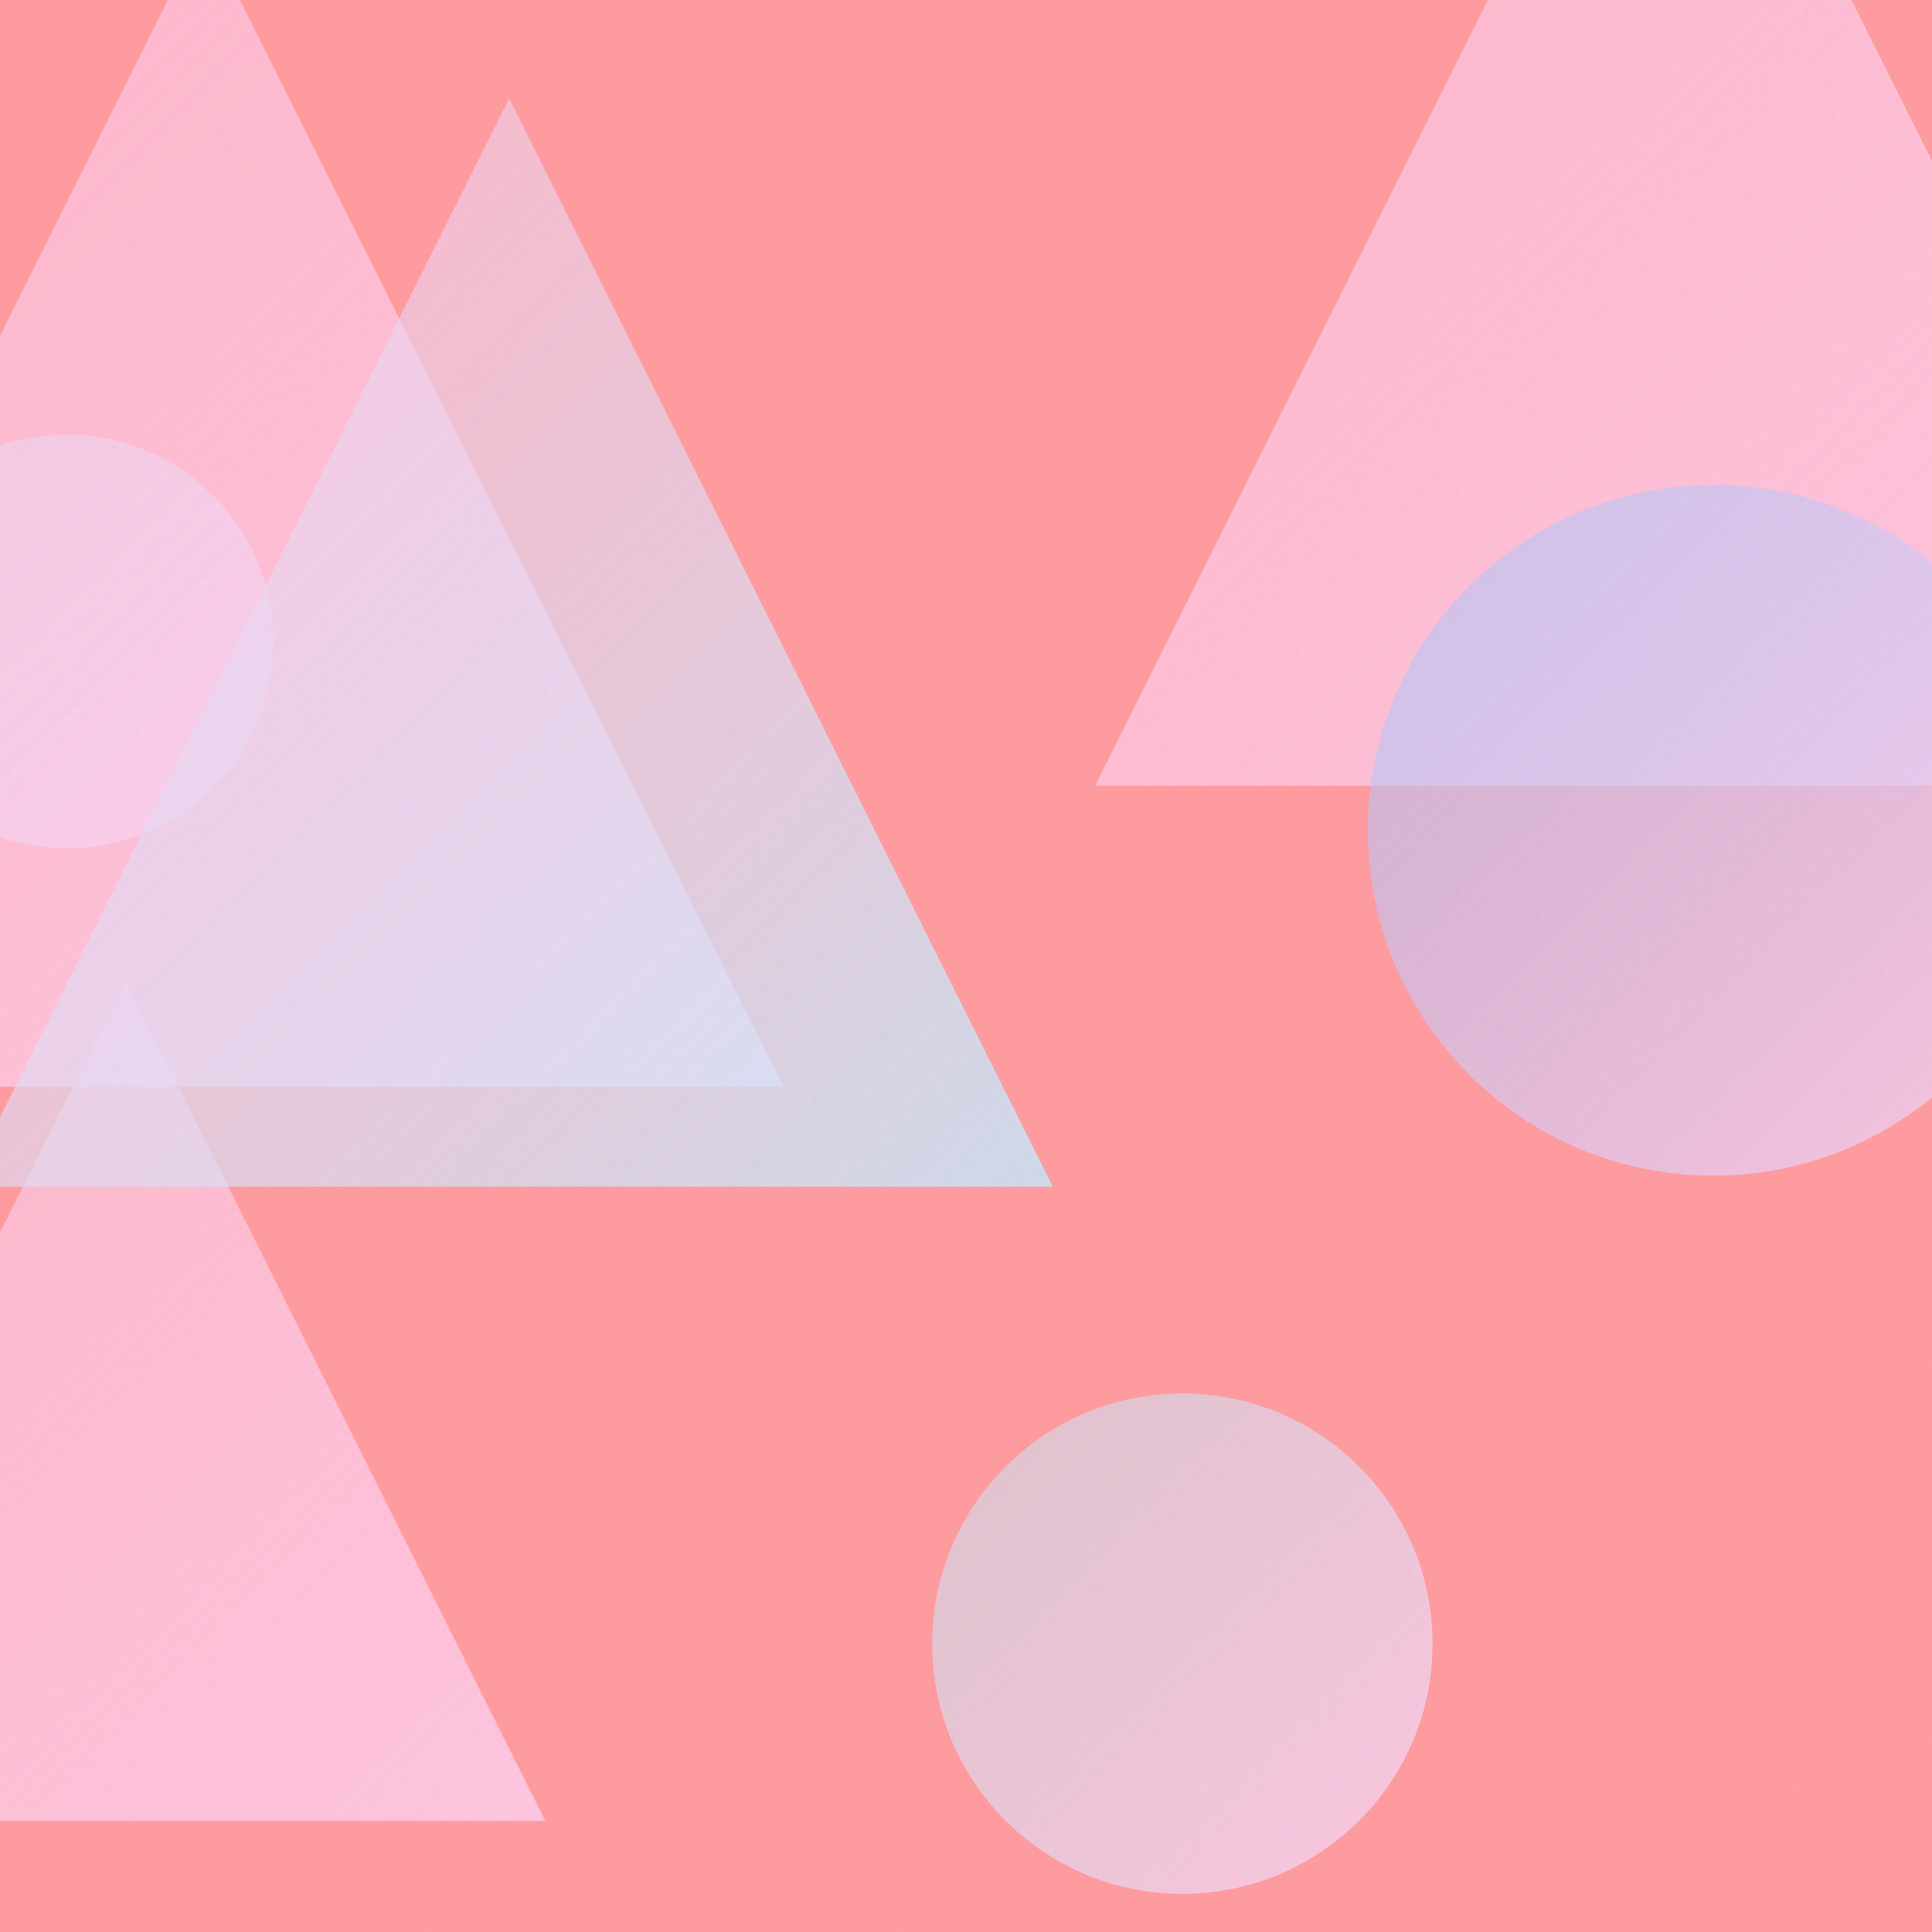
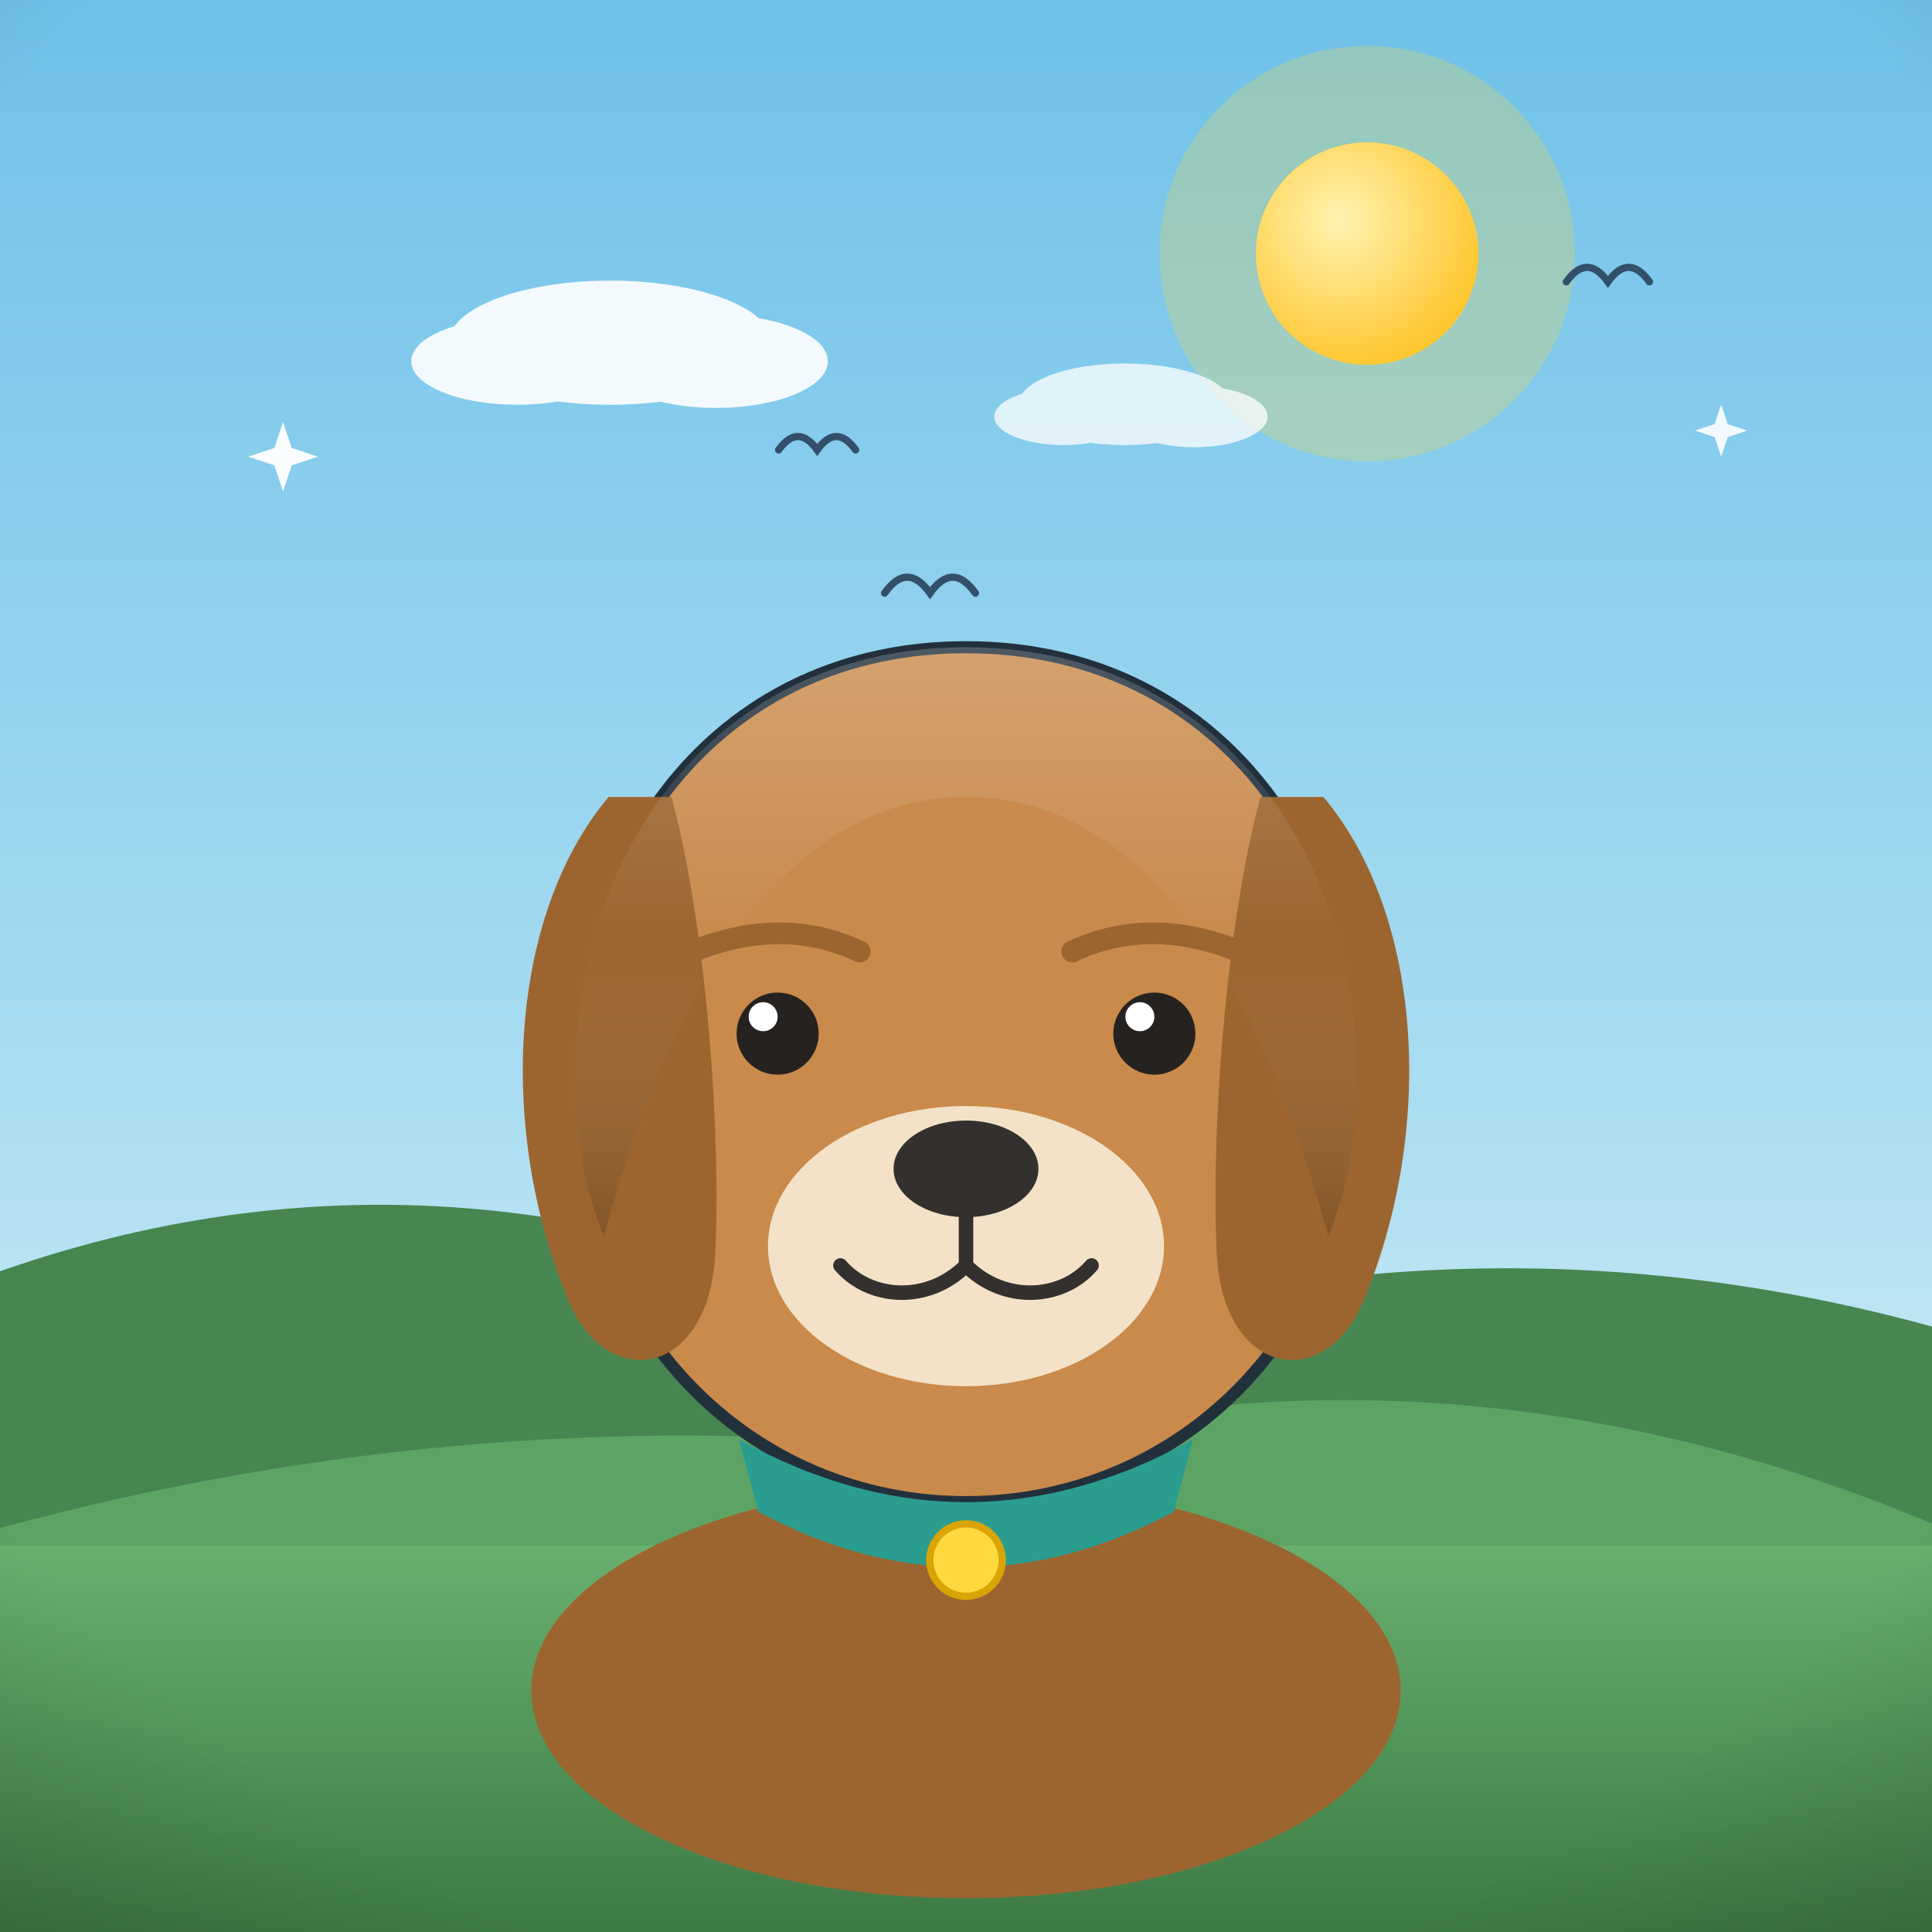
- <svg xmlns="http://www.w3.org/2000/svg" viewBox="0 0 400 400">
+ <svg xmlns="http://www.w3.org/2000/svg" viewBox="0 0 800 800">
  <defs>
-     <linearGradient id="g0" x1="226.7" y1="-75.3" x2="464.7" y2="162.7" gradientUnits="userSpaceOnUse">
-       <stop offset="0" stop-color="#FECFEF" stop-opacity="0.5" />
-       <stop offset="1" stop-color="#FECFEF" stop-opacity="0.8" />
+     <linearGradient id="sky" x1="0" y1="0" x2="0" y2="1">
+       <stop offset="0" stop-color="#6ec1e8" />
+       <stop offset="0.55" stop-color="#a8dcf2" />
+       <stop offset="1" stop-color="#eafaf1" />
    </linearGradient>
-     <linearGradient id="g1" x1="-60.9" y1="203.2" x2="112.9" y2="377.0" gradientUnits="userSpaceOnUse">
-       <stop offset="0" stop-color="#FECFEF" stop-opacity="0.5" />
-       <stop offset="1" stop-color="#FECFEF" stop-opacity="0.8" />
+     <radialGradient id="sunG" cx="0.38" cy="0.35" r="0.9">
+       <stop offset="0" stop-color="#fff3b0" />
+       <stop offset="1" stop-color="#ffb703" />
+     </radialGradient>
+     <linearGradient id="ground" x1="0" y1="0" x2="0" y2="1">
+       <stop offset="0" stop-color="#69b06f" />
+       <stop offset="1" stop-color="#3c7a44" />
    </linearGradient>
-     <linearGradient id="g2" x1="-29.0" y1="90.0" x2="56.6" y2="175.5" gradientUnits="userSpaceOnUse">
-       <stop offset="0" stop-color="#C2E9FB" stop-opacity="0.5" />
-       <stop offset="1" stop-color="#FECFEF" stop-opacity="0.8" />
+     <linearGradient id="sea" x1="0" y1="0" x2="0" y2="1">
+       <stop offset="0" stop-color="#3d9bc4" />
+       <stop offset="1" stop-color="#1668a0" />
    </linearGradient>
-     <linearGradient id="g3" x1="-77.7" y1="-14.9" x2="162.2" y2="225.0" gradientUnits="userSpaceOnUse">
-       <stop offset="0" stop-color="#FECFEF" stop-opacity="0.5" />
-       <stop offset="1" stop-color="#FECFEF" stop-opacity="0.8" />
+     <linearGradient id="shade" x1="0" y1="0" x2="0" y2="1">
+       <stop offset="0" stop-color="#ffffff" stop-opacity="0.20" />
+       <stop offset="0.5" stop-color="#ffffff" stop-opacity="0" />
+       <stop offset="1" stop-color="#000000" stop-opacity="0.16" />
    </linearGradient>
-     <linearGradient id="g4" x1="193.0" y1="288.5" x2="296.6" y2="392.1" gradientUnits="userSpaceOnUse">
-       <stop offset="0" stop-color="#C2E9FB" stop-opacity="0.5" />
-       <stop offset="1" stop-color="#FECFEF" stop-opacity="0.8" />
-     </linearGradient>
-     <linearGradient id="g5" x1="283.2" y1="100.3" x2="426.3" y2="243.4" gradientUnits="userSpaceOnUse">
-       <stop offset="0" stop-color="#A1C4FD" stop-opacity="0.5" />
-       <stop offset="1" stop-color="#FECFEF" stop-opacity="0.8" />
-     </linearGradient>
-     <linearGradient id="g6" x1="-7.2" y1="20.4" x2="218.0" y2="245.7" gradientUnits="userSpaceOnUse">
-       <stop offset="0" stop-color="#FECFEF" stop-opacity="0.5" />
-       <stop offset="1" stop-color="#C2E9FB" stop-opacity="0.8" />
-     </linearGradient>
-     <filter id="n">
-       <feTurbulence type="fractalNoise" baseFrequency="0.9" numOctaves="2" stitchTiles="stitch" />
-       <feColorMatrix type="saturate" values="0" />
-     </filter>
+     <radialGradient id="vig" cx="0.5" cy="0.42" r="0.85">
+       <stop offset="0.72" stop-color="#000000" stop-opacity="0" />
+       <stop offset="1" stop-color="#000000" stop-opacity="0.20" />
+     </radialGradient>
  </defs>
-   <rect width="400" height="400" fill="#FF9A9E" />
-   <path d="M 345.7 -75.3 L 464.7 162.7 L 226.7 162.7 Z" fill="url(#g0)" />
-   <path d="M 26.0 203.2 L 112.9 377.0 L -60.9 377.0 Z" fill="url(#g1)" />
-   <circle cx="13.8" cy="132.8" r="42.8" fill="url(#g2)" />
-   <path d="M 42.2 -14.9 L 162.2 225.0 L -77.7 225.0 Z" fill="url(#g3)" />
-   <circle cx="244.8" cy="340.3" r="51.8" fill="url(#g4)" />
-   <circle cx="354.7" cy="171.9" r="71.5" fill="url(#g5)" />
-   <path d="M 105.4 20.4 L 218.0 245.7 L -7.2 245.7 Z" fill="url(#g6)" />
-   <rect width="400" height="400" filter="url(#n)" opacity="0.05" />
+   <rect width="800" height="800" fill="url(#sky)" />
+   <circle cx="566.1" cy="105" r="86" fill="#ffd93d" opacity="0.25" />
+   <circle cx="566.1" cy="105" r="46" fill="#ffd93d" />
+   <circle cx="566.1" cy="105" r="46" fill="url(#sunG)" />
+   <g fill="#ffffff" opacity="0.9">
+     <ellipse cx="252.7" cy="141.9" rx="66.9" ry="25.7" />
+     <ellipse cx="214.1" cy="149.6" rx="43.8" ry="18" />
+     <ellipse cx="296.5" cy="149.6" rx="46.3" ry="19.3" />
+   </g>
+   <g fill="#ffffff" opacity="0.75">
+     <ellipse cx="465.8" cy="167.4" rx="44" ry="16.9" />
+     <ellipse cx="440.4" cy="172.5" rx="28.7" ry="11.8" />
+     <ellipse cx="494.5" cy="172.5" rx="30.4" ry="12.7" />
+   </g>
+   <path d="M0 684 L0 526.4 Q 200 456.4 400 564.4 Q 600 494.4 800 549.3 L800 684 Z" fill="#478551" />
+   <path d="M0 730 L0 632.7 Q 200 578.7 400 600.9 Q 600 546.9 800 630.9 L800 730 Z" fill="#5da464" />
+   <rect y="640" width="800" height="160" fill="url(#ground)" />
+   <path d="M 366.3 245.6 Q 375.7 232.4 385.1 245.6 Q 394.5 232.4 403.9 245.6" fill="none" stroke="#33506b" stroke-width="3" stroke-linecap="round" />
+   <path d="M 322.4 186.3 Q 330.4 175.2 338.4 186.3 Q 346.3 175.2 354.3 186.3" fill="none" stroke="#33506b" stroke-width="3" stroke-linecap="round" />
+   <path d="M 648.6 116.7 Q 657.2 104.7 665.8 116.7 Q 674.4 104.7 683 116.7" fill="none" stroke="#33506b" stroke-width="3" stroke-linecap="round" />
+   <g transform="translate(400 0) scale(-1 1) translate(-400 0)">
+     <ellipse cx="400" cy="700" rx="180" ry="86" fill="#9c652f" />
+     <path d="M400 268 C 300 268 238 348 238 448 C 238 552 312 622 400 622 C 488 622 562 552 562 448 C 562 348 500 268 400 268 Z" fill="#c98a4b" stroke="#22303c" stroke-width="5" stroke-linejoin="round" />
+     <path d="M252 330 C 210 380 206 470 236 540 C 252 576 292 570 296 522 C 299 470 292 380 278 330 Z" fill="#9c652f" />
+     <path d="M548 330 C 590 380 594 470 564 540 C 548 576 508 570 504 522 C 501 470 508 380 522 330 Z" fill="#9c652f" />
+     <ellipse cx="400" cy="516" rx="82" ry="58" fill="#f3e2c7" />
+     <ellipse cx="400" cy="484" rx="30" ry="20" fill="#33302e" />
+     <path d="M400 504 L400 524 M400 524 C 384 540 360 538 348 524 M400 524 C 416 540 440 538 452 524" stroke="#33302e" stroke-width="6" fill="none" stroke-linecap="round" />
+     <circle cx="322" cy="428" r="17" fill="#26221f" />
+     <circle cx="478" cy="428" r="17" fill="#26221f" />
+     <circle cx="328" cy="421" r="6" fill="#ffffff" />
+     <circle cx="484" cy="421" r="6" fill="#ffffff" />
+     <path d="M282 396 Q 322 378 356 394 M444 394 Q 478 378 518 396" stroke="#9c652f" stroke-width="9" fill="none" stroke-linecap="round" />
+     <path d="M238 448 C 238 348 300 268 400 268 C 500 268 562 348 562 448 C 562 470 558 492 550 512 C 520 400 470 330 400 330 C 330 330 280 400 250 512 C 242 492 238 470 238 448 Z" fill="url(#shade)" />
+     <path d="M306 596 Q 400 648 494 596 L 486 626 Q 400 672 314 626 Z" fill="#2a9d8f" />
+     <circle cx="400" cy="646" r="15" fill="#ffd93d" stroke="#d9a404" stroke-width="3" />
+   </g>
+   <path d="M 117.2 174.7 L 120.8 185.5 L 131.6 189.1 L 120.8 192.7 L 117.2 203.5 L 113.6 192.7 L 102.8 189.1 L 113.6 185.5 Z" fill="#ffffff" opacity="0.95" />
+   <path d="M 712.7 167.5 L 715.4 175.6 L 723.5 178.3 L 715.4 181 L 712.7 189.1 L 710 181 L 701.9 178.3 L 710 175.6 Z" fill="#ffffff" opacity="0.9" />
+   <rect width="800" height="800" fill="url(#vig)" />
</svg>
